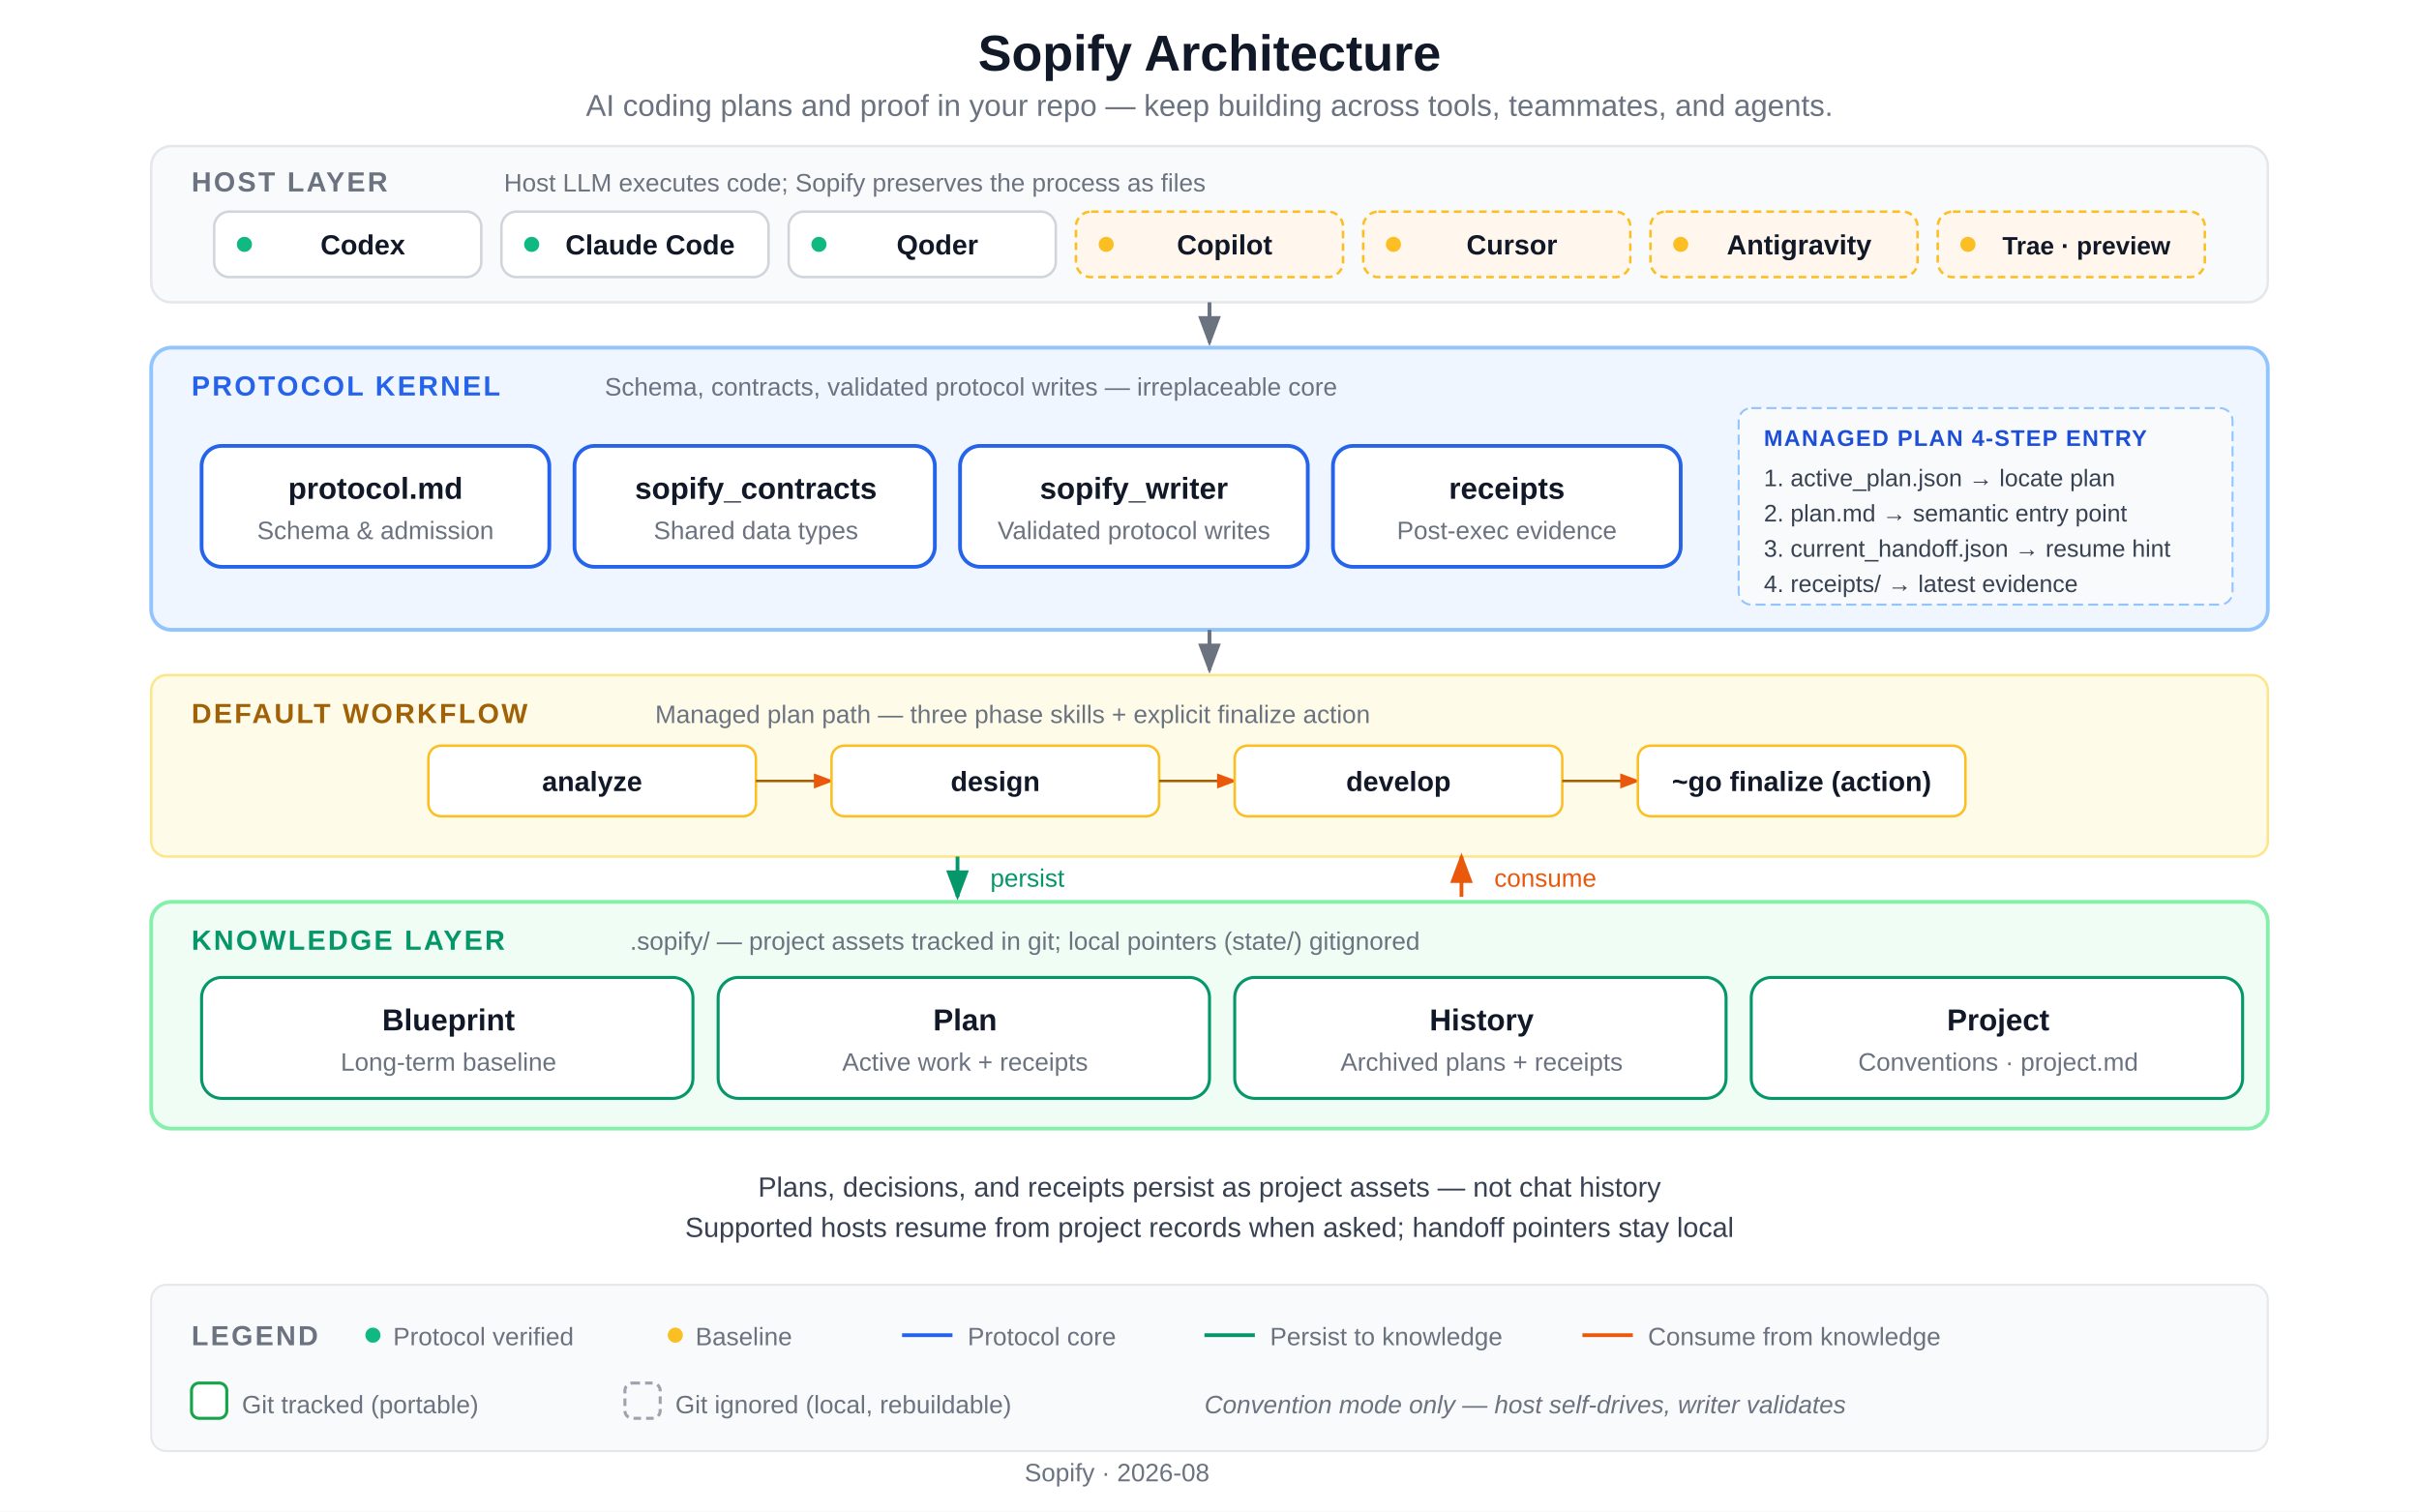
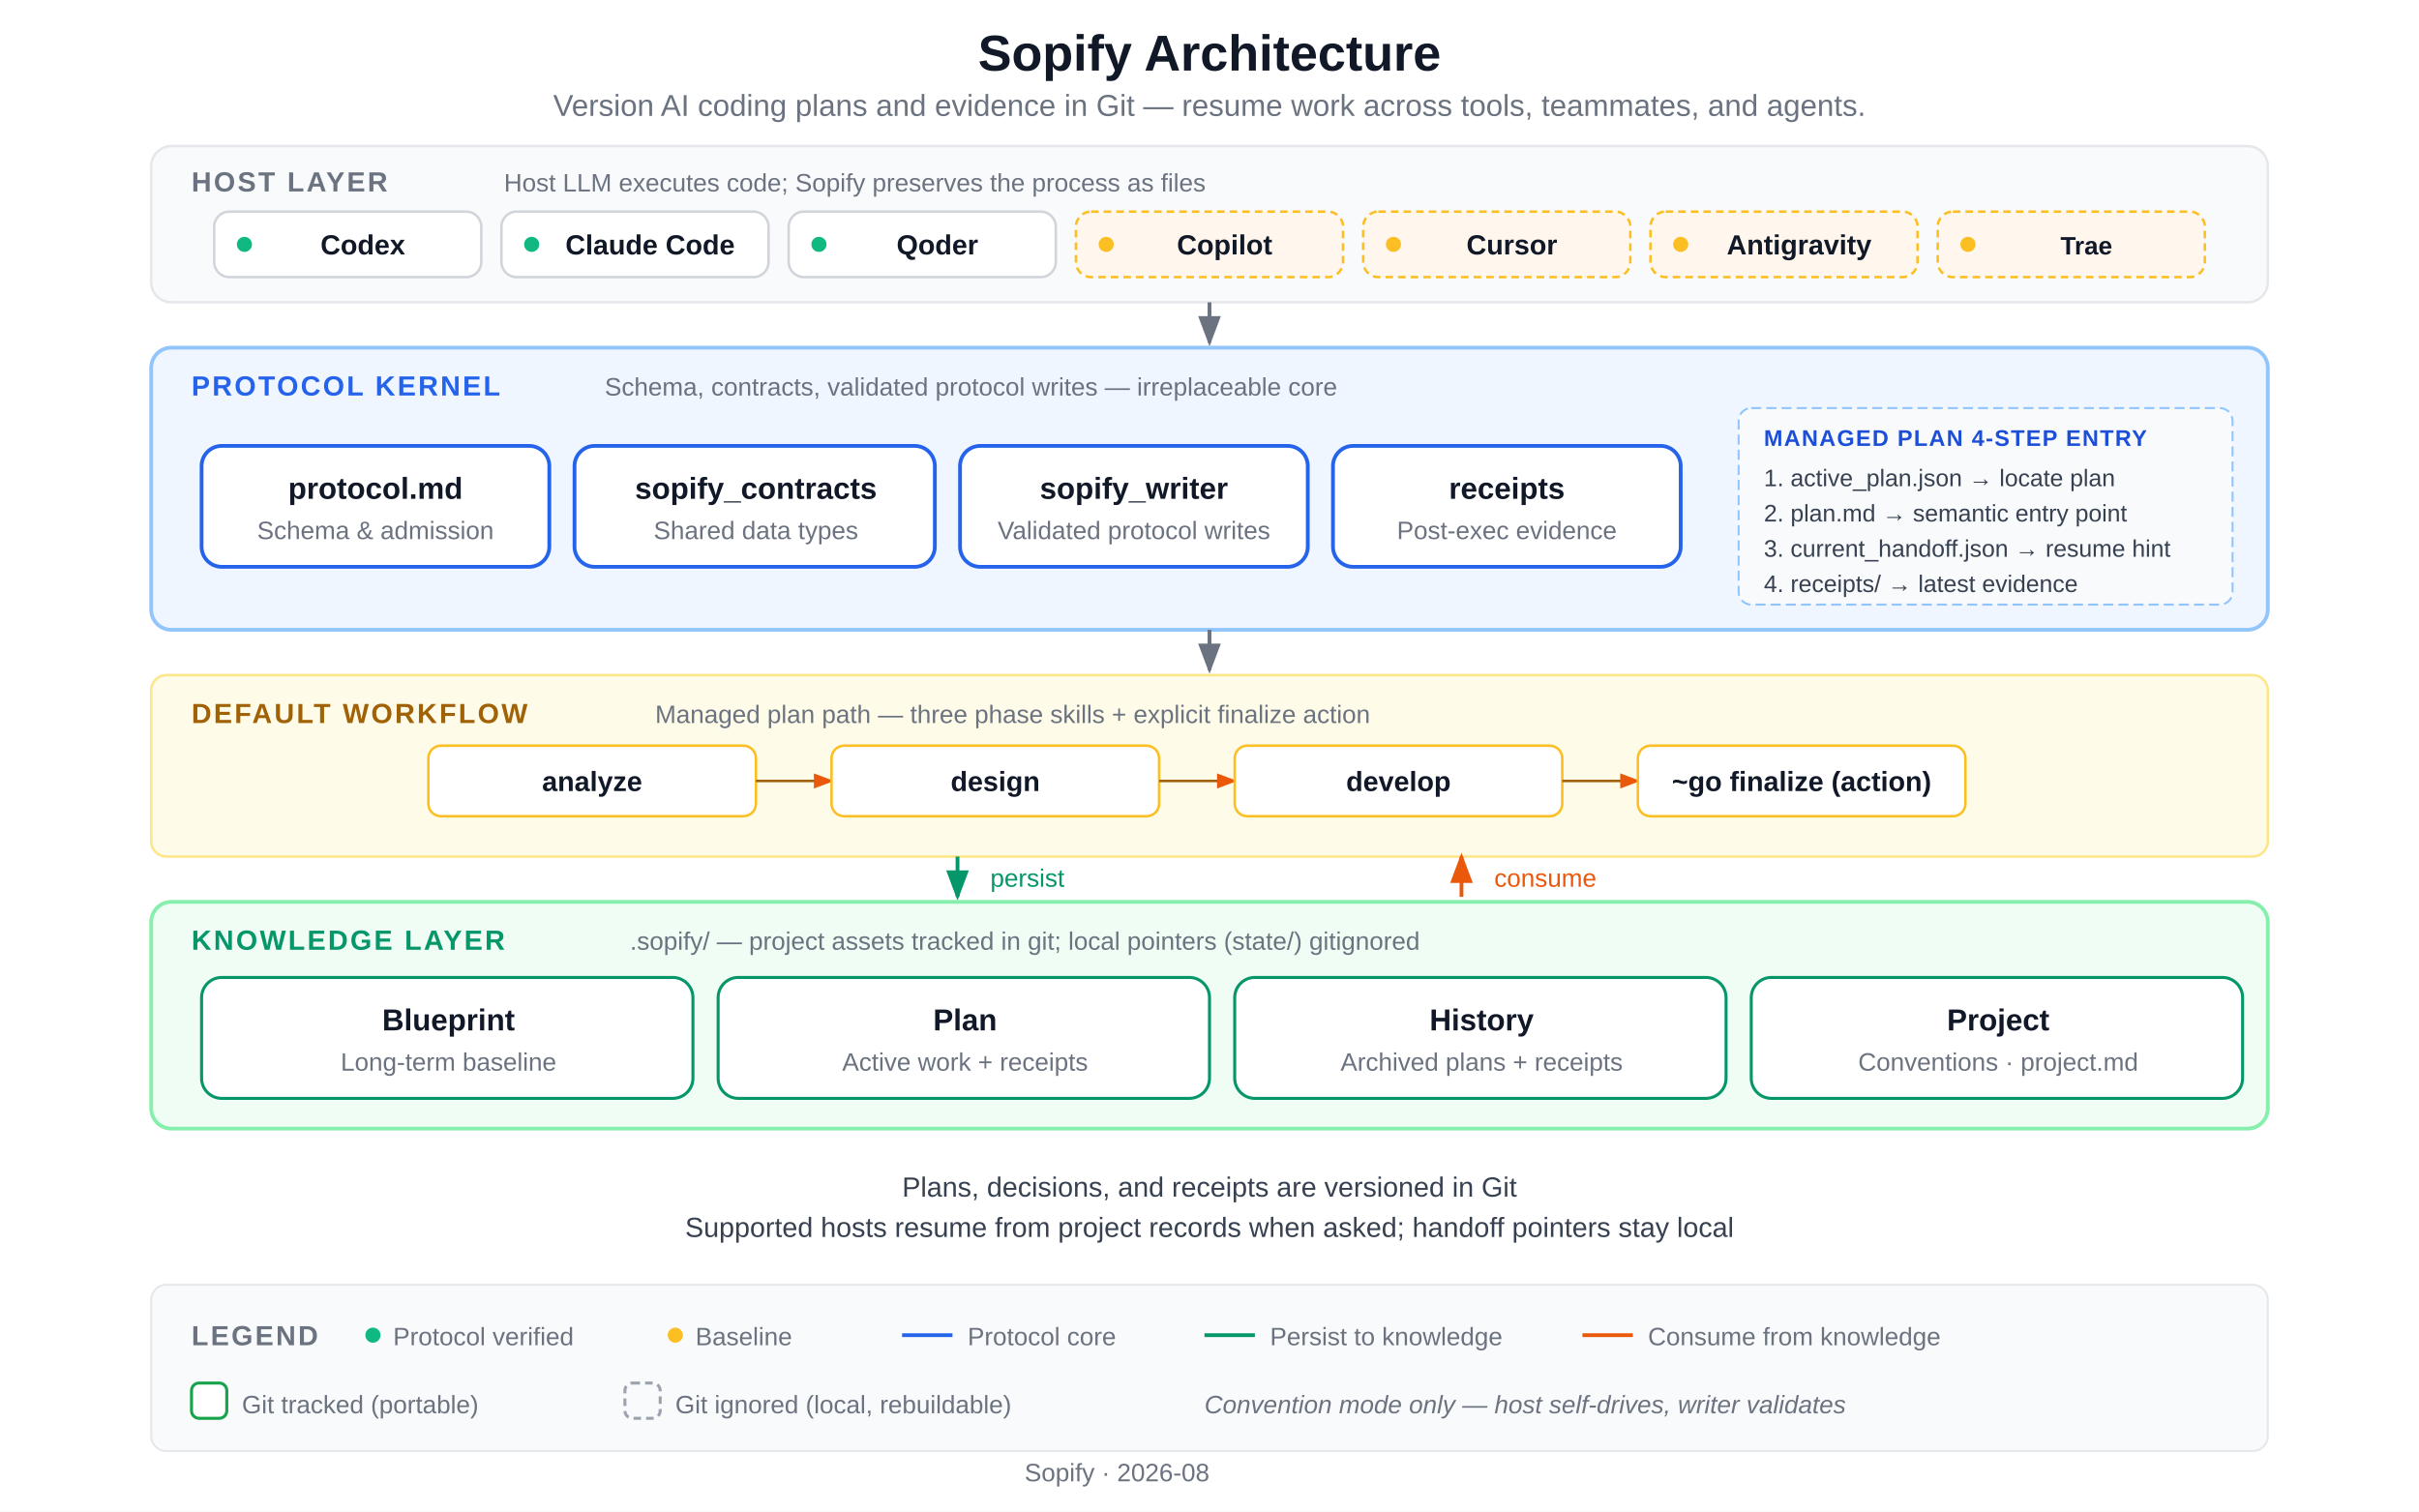
<svg xmlns="http://www.w3.org/2000/svg" viewBox="0 0 960 600">
  <style>
    text { font-family: -apple-system, BlinkMacSystemFont, "Segoe UI", "Helvetica Neue", Arial, sans-serif; }
    .title { font-size: 20px; font-weight: 700; fill: #111827; }
    .subtitle { font-size: 12px; fill: #6b7280; }
    .tier-label { font-size: 11px; font-weight: 700; letter-spacing: 0.08em; }
    .node-name { font-size: 13px; font-weight: 600; fill: #111827; }
    .node-desc { font-size: 10px; fill: #6b7280; }
    .slogan { font-size: 11px; font-weight: 500; fill: #374151; }
    .arrow-label { font-size: 10px; font-weight: 500; }
    .callout-title { font-size: 9px; font-weight: 700; fill: #1d4ed8; letter-spacing: 0.5px; }
    .callout-step { font-size: 9.5px; fill: #374151; }
  </style>
  <defs>
    <marker id="a-blue" markerWidth="8" markerHeight="6" refX="7" refY="3" orient="auto">
      <polygon points="0 0,8 3,0 6" fill="#2563eb" />
    </marker>
    <marker id="a-green" markerWidth="8" markerHeight="6" refX="7" refY="3" orient="auto">
      <polygon points="0 0,8 3,0 6" fill="#059669" />
    </marker>
    <marker id="a-orange" markerWidth="8" markerHeight="6" refX="7" refY="3" orient="auto">
      <polygon points="0 0,8 3,0 6" fill="#ea580c" />
    </marker>
    <marker id="a-gray" markerWidth="8" markerHeight="6" refX="7" refY="3" orient="auto">
      <polygon points="0 0,8 3,0 6" fill="#6b7280" />
    </marker>
  </defs>
  <rect width="960" height="600" fill="#ffffff" />
  <text x="480" y="28" text-anchor="middle" class="title">Sopify Architecture</text>
-   <text x="480" y="46" text-anchor="middle" class="subtitle">AI coding plans and proof in your repo — keep building across tools, teammates, and agents.</text>
+   <text x="480" y="46" text-anchor="middle" class="subtitle">Version AI coding plans and evidence in Git — resume work across tools, teammates, and agents.</text>
  <rect x="60" y="58" width="840" height="62" rx="8" fill="#f9fafb" stroke="#e5e7eb" stroke-width="1" />
  <text x="76" y="76" class="tier-label" fill="#6b7280">HOST LAYER</text>
  <text x="200" y="76" class="node-desc">Host LLM executes code; Sopify preserves the process as files</text>
  <rect x="85" y="84" width="106" height="26" rx="6" fill="#ffffff" stroke="#d1d5db" stroke-width="1" />
  <circle cx="97" cy="97" r="3" fill="#10b981" />
  <text x="144" y="101" text-anchor="middle" class="node-name" style="font-size:11px">Codex</text>
  <rect x="199" y="84" width="106" height="26" rx="6" fill="#ffffff" stroke="#d1d5db" stroke-width="1" />
  <circle cx="211" cy="97" r="3" fill="#10b981" />
  <text x="258" y="101" text-anchor="middle" class="node-name" style="font-size:11px">Claude Code</text>
  <rect x="313" y="84" width="106" height="26" rx="6" fill="#ffffff" stroke="#d1d5db" stroke-width="1" />
  <circle cx="325" cy="97" r="3" fill="#10b981" />
  <text x="372" y="101" text-anchor="middle" class="node-name" style="font-size:11px">Qoder</text>
  <rect x="427" y="84" width="106" height="26" rx="6" fill="#fff7ed" stroke="#fbbf24" stroke-width="1" stroke-dasharray="3,2" />
  <circle cx="439" cy="97" r="3" fill="#fbbf24" />
  <text x="486" y="101" text-anchor="middle" class="node-name" style="font-size:11px">Copilot</text>
  <rect x="541" y="84" width="106" height="26" rx="6" fill="#fff7ed" stroke="#fbbf24" stroke-width="1" stroke-dasharray="3,2" />
  <circle cx="553" cy="97" r="3" fill="#fbbf24" />
  <text x="600" y="101" text-anchor="middle" class="node-name" style="font-size:11px">Cursor</text>
  <rect x="655" y="84" width="106" height="26" rx="6" fill="#fff7ed" stroke="#fbbf24" stroke-width="1" stroke-dasharray="3,2" />
  <circle cx="667" cy="97" r="3" fill="#fbbf24" />
  <text x="714" y="101" text-anchor="middle" class="node-name" style="font-size:11px">Antigravity</text>
  <rect x="769" y="84" width="106" height="26" rx="6" fill="#fff7ed" stroke="#fbbf24" stroke-width="1" stroke-dasharray="3,2" />
  <circle cx="781" cy="97" r="3" fill="#fbbf24" />
-   <text x="828" y="101" text-anchor="middle" class="node-name" style="font-size:10px">Trae · preview</text>
+   <text x="828" y="101" text-anchor="middle" class="node-name" style="font-size:10px">Trae</text>
  <line x1="480" y1="120" x2="480" y2="136" stroke="#6b7280" stroke-width="1.5" marker-end="url(#a-gray)" />
  <rect x="60" y="138" width="840" height="112" rx="8" fill="#eff6ff" stroke="#93c5fd" stroke-width="1.5" />
  <text x="76" y="157" class="tier-label" fill="#2563eb">PROTOCOL KERNEL</text>
  <text x="240" y="157" class="node-desc">Schema, contracts, validated protocol writes — irreplaceable core</text>
  <rect x="80" y="177" width="138" height="48" rx="8" fill="#ffffff" stroke="#2563eb" stroke-width="1.5" />
  <text x="149" y="198" text-anchor="middle" class="node-name" style="font-size:12px">protocol.md</text>
  <text x="149" y="214" text-anchor="middle" class="node-desc">Schema &amp; admission</text>
  <rect x="228" y="177" width="143" height="48" rx="8" fill="#ffffff" stroke="#2563eb" stroke-width="1.5" />
  <text x="300" y="198" text-anchor="middle" class="node-name" style="font-size:12px">sopify_contracts</text>
  <text x="300" y="214" text-anchor="middle" class="node-desc">Shared data types</text>
  <rect x="381" y="177" width="138" height="48" rx="8" fill="#ffffff" stroke="#2563eb" stroke-width="1.5" />
  <text x="450" y="198" text-anchor="middle" class="node-name" style="font-size:12px">sopify_writer</text>
  <text x="450" y="214" text-anchor="middle" class="node-desc">Validated protocol writes</text>
  <rect x="529" y="177" width="138" height="48" rx="8" fill="#ffffff" stroke="#2563eb" stroke-width="1.5" />
  <text x="598" y="198" text-anchor="middle" class="node-name" style="font-size:12px">receipts</text>
  <text x="598" y="214" text-anchor="middle" class="node-desc">Post-exec evidence</text>
  <rect x="690" y="162" width="196" height="78" rx="5" fill="#f8fafc" stroke="#93c5fd" stroke-width="0.8" stroke-dasharray="4,2" />
  <text x="700" y="177" class="callout-title">MANAGED PLAN 4-STEP ENTRY</text>
  <text x="700" y="193" class="callout-step">1. active_plan.json → locate plan</text>
  <text x="700" y="207" class="callout-step">2. plan.md → semantic entry point</text>
  <text x="700" y="221" class="callout-step">3. current_handoff.json → resume hint</text>
  <text x="700" y="235" class="callout-step">4. receipts/ → latest evidence</text>
  <line x1="480" y1="250" x2="480" y2="266" stroke="#6b7280" stroke-width="1.5" marker-end="url(#a-gray)" />
  <rect data-graph-role="container" x="60" y="268" width="840" height="72" rx="6" fill="#fefce8" stroke="#fde68a" stroke-width="1" />
  <text x="76" y="287" class="tier-label" fill="#a16207">DEFAULT WORKFLOW</text>
  <text x="260" y="287" class="node-desc">Managed plan path — three phase skills + explicit finalize action</text>
  <rect x="170" y="296" width="130" height="28" rx="5" fill="#ffffff" stroke="#fbbf24" stroke-width="1" />
  <text x="235" y="314" text-anchor="middle" class="node-name" style="font-size:11px">analyze</text>
  <line x1="300" y1="310" x2="330" y2="310" stroke="#a16207" stroke-width="1" marker-end="url(#a-orange)" />
  <rect x="330" y="296" width="130" height="28" rx="5" fill="#ffffff" stroke="#fbbf24" stroke-width="1" />
  <text x="395" y="314" text-anchor="middle" class="node-name" style="font-size:11px">design</text>
  <line x1="460" y1="310" x2="490" y2="310" stroke="#a16207" stroke-width="1" marker-end="url(#a-orange)" />
  <rect x="490" y="296" width="130" height="28" rx="5" fill="#ffffff" stroke="#fbbf24" stroke-width="1" />
  <text x="555" y="314" text-anchor="middle" class="node-name" style="font-size:11px">develop</text>
  <line x1="620" y1="310" x2="650" y2="310" stroke="#a16207" stroke-width="1" marker-end="url(#a-orange)" />
  <rect x="650" y="296" width="130" height="28" rx="5" fill="#ffffff" stroke="#fbbf24" stroke-width="1" />
  <text x="715" y="314" text-anchor="middle" class="node-name" style="font-size:11px">~go finalize (action)</text>
  <line x1="380" y1="340" x2="380" y2="356" stroke="#059669" stroke-width="1.5" marker-end="url(#a-green)" />
  <text x="393" y="352" class="arrow-label" fill="#059669">persist</text>
  <line x1="580" y1="356" x2="580" y2="340" stroke="#ea580c" stroke-width="1.5" marker-end="url(#a-orange)" />
  <text x="593" y="352" class="arrow-label" fill="#ea580c">consume</text>
  <rect x="60" y="358" width="840" height="90" rx="8" fill="#f0fdf4" stroke="#86efac" stroke-width="1.5" />
  <text x="76" y="377" class="tier-label" fill="#059669">KNOWLEDGE LAYER</text>
  <text x="250" y="377" class="node-desc">.sopify/ — project assets tracked in git; local pointers (state/) gitignored</text>
  <rect x="80" y="388" width="195" height="48" rx="8" fill="#ffffff" stroke="#059669" stroke-width="1.2" />
  <text x="178" y="409" text-anchor="middle" class="node-name" style="font-size:12px">Blueprint</text>
  <text x="178" y="425" text-anchor="middle" class="node-desc">Long-term baseline</text>
  <rect x="285" y="388" width="195" height="48" rx="8" fill="#ffffff" stroke="#059669" stroke-width="1.2" />
  <text x="383" y="409" text-anchor="middle" class="node-name" style="font-size:12px">Plan</text>
  <text x="383" y="425" text-anchor="middle" class="node-desc">Active work + receipts</text>
  <rect x="490" y="388" width="195" height="48" rx="8" fill="#ffffff" stroke="#059669" stroke-width="1.2" />
  <text x="588" y="409" text-anchor="middle" class="node-name" style="font-size:12px">History</text>
  <text x="588" y="425" text-anchor="middle" class="node-desc">Archived plans + receipts</text>
  <rect x="695" y="388" width="195" height="48" rx="8" fill="#ffffff" stroke="#059669" stroke-width="1.2" />
  <text x="793" y="409" text-anchor="middle" class="node-name" style="font-size:12px">Project</text>
  <text x="793" y="425" text-anchor="middle" class="node-desc">Conventions · project.md</text>
-   <text x="480" y="475" text-anchor="middle" class="slogan">Plans, decisions, and receipts persist as project assets — not chat history</text>
+   <text x="480" y="475" text-anchor="middle" class="slogan">Plans, decisions, and receipts are versioned in Git</text>
  <text x="480" y="491" text-anchor="middle" class="slogan">Supported hosts resume from project records when asked; handoff pointers stay local</text>
  <rect x="60" y="510" width="840" height="66" rx="6" fill="#f9fafb" stroke="#e5e7eb" stroke-width="0.8" />
  <text x="76" y="534" class="tier-label" fill="#6b7280">LEGEND</text>
  <circle cx="148" cy="530" r="3" fill="#10b981" />
  <text x="156" y="534" class="node-desc">Protocol verified</text>
  <circle cx="268" cy="530" r="3" fill="#fbbf24" />
  <text x="276" y="534" class="node-desc">Baseline</text>
  <line x1="358" y1="530" x2="378" y2="530" stroke="#2563eb" stroke-width="1.5" />
  <text x="384" y="534" class="node-desc">Protocol core</text>
  <line x1="478" y1="530" x2="498" y2="530" stroke="#059669" stroke-width="1.5" />
  <text x="504" y="534" class="node-desc">Persist to knowledge</text>
  <line x1="628" y1="530" x2="648" y2="530" stroke="#ea580c" stroke-width="1.5" />
  <text x="654" y="534" class="node-desc">Consume from knowledge</text>
  <rect x="76" y="549" width="14" height="14" rx="3" fill="#ffffff" stroke="#16a34a" stroke-width="1.2" />
  <text x="96" y="561" class="node-desc">Git tracked (portable)</text>
  <rect x="248" y="549" width="14" height="14" rx="3" fill="#f9fafb" stroke="#9ca3af" stroke-width="1.2" stroke-dasharray="3,2" />
  <text x="268" y="561" class="node-desc">Git ignored (local, rebuildable)</text>
  <text x="478" y="561" class="node-desc" style="font-style:italic">Convention mode only — host self-drives, writer validates</text>
  <text x="480" y="588" text-anchor="end" class="node-desc" fill="#9ca3af">Sopify · 2026-08</text>
</svg>
